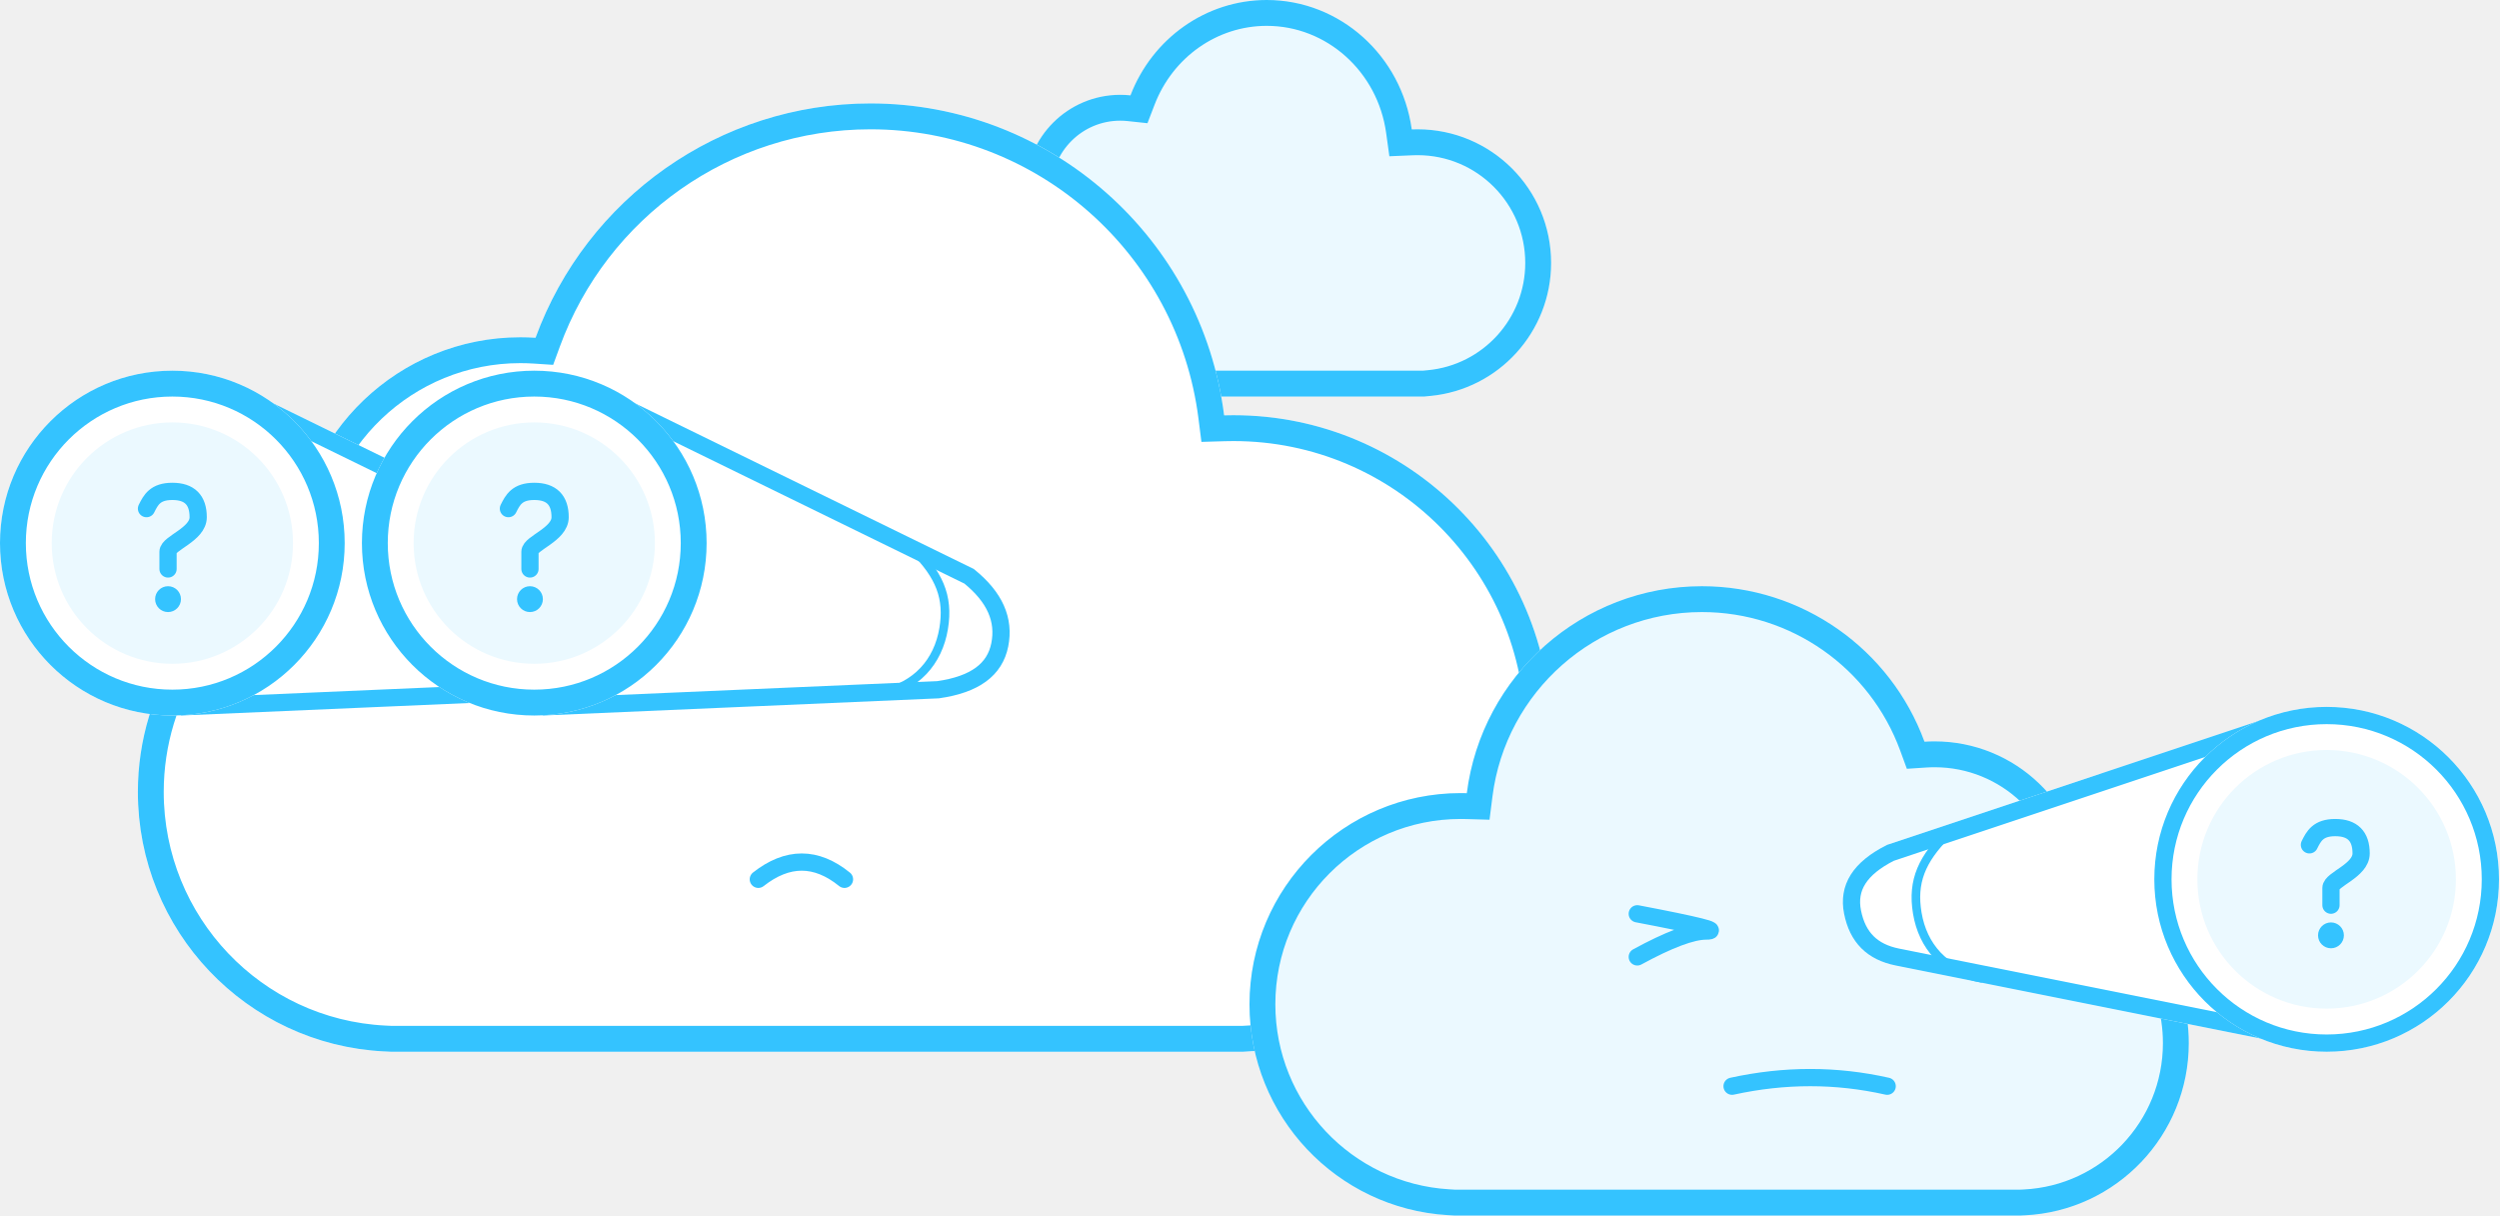
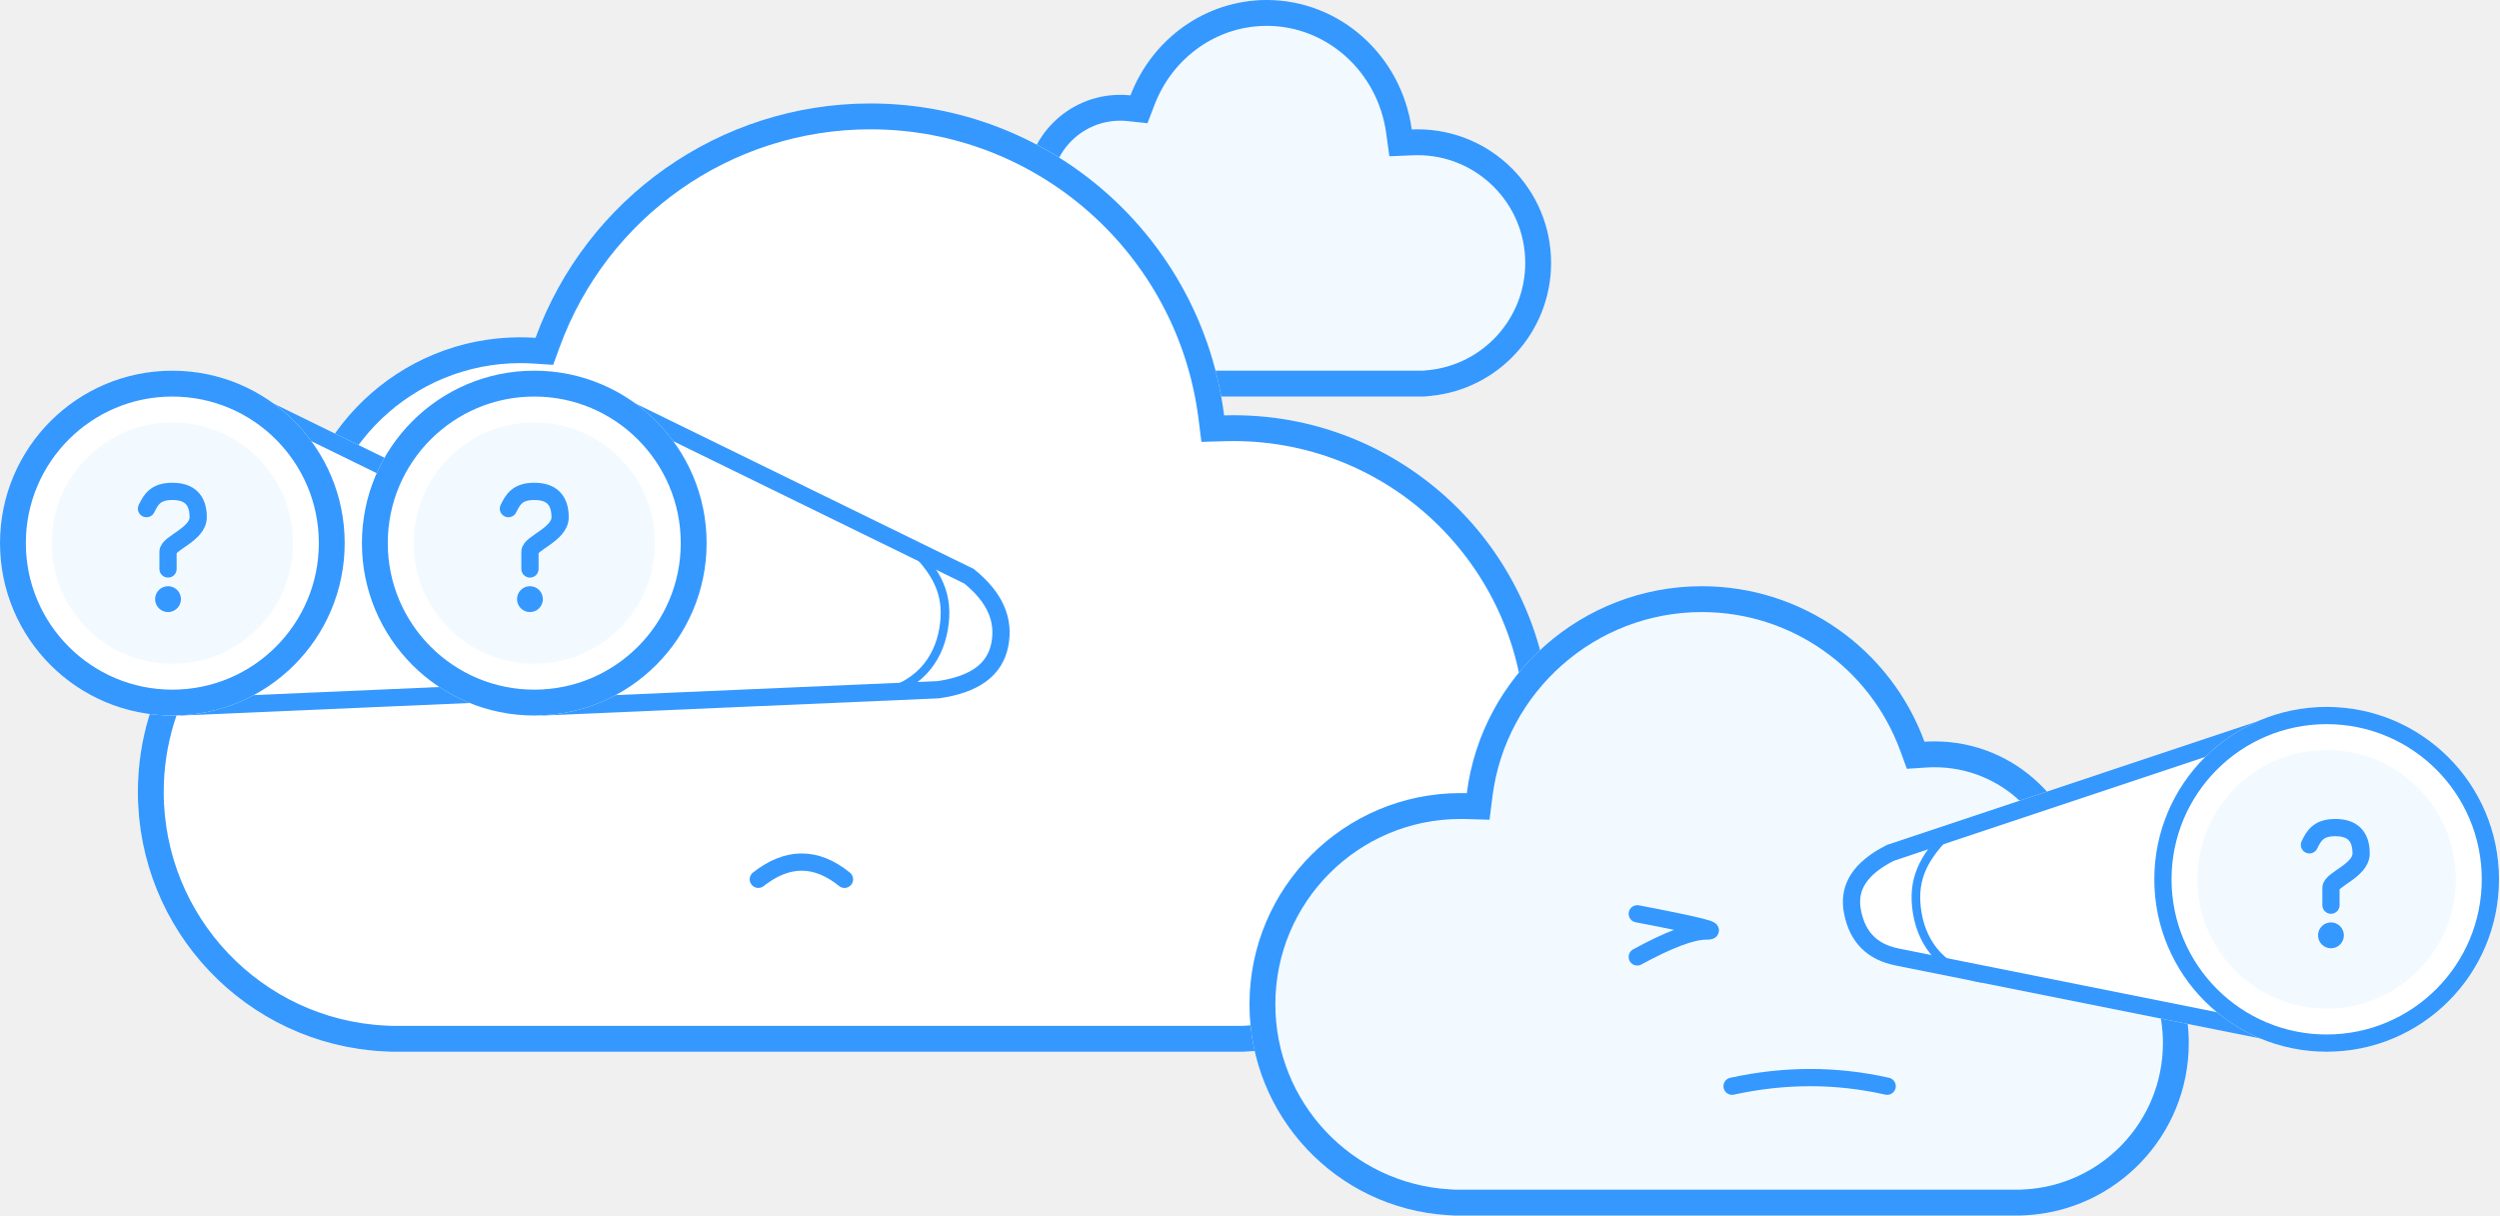
<svg xmlns="http://www.w3.org/2000/svg" xmlns:xlink="http://www.w3.org/1999/xlink" viewBox="0 0 290 141" version="1.1" id="rkh1wxmRz">
-   <style>@-webkit-keyframes rk3xnJwe70f_rkYqa_U0G_Animation{35%{-webkit-transform: scale(1, 1);transform: scale(1, 1);}38.33%{-webkit-transform: scale(1, 0);transform: scale(1, 0);}40%{-webkit-transform: scale(1, 1);transform: scale(1, 1);}0%{-webkit-transform: scale(1, 1);transform: scale(1, 1);}100%{-webkit-transform: scale(1, 1);transform: scale(1, 1);}}@keyframes rk3xnJwe70f_rkYqa_U0G_Animation{35%{-webkit-transform: scale(1, 1);transform: scale(1, 1);}38.33%{-webkit-transform: scale(1, 0);transform: scale(1, 0);}40%{-webkit-transform: scale(1, 1);transform: scale(1, 1);}0%{-webkit-transform: scale(1, 1);transform: scale(1, 1);}100%{-webkit-transform: scale(1, 1);transform: scale(1, 1);}}@-webkit-keyframes r1yWnyvemCG_BkSzT_80f_Animation{35%{-webkit-transform: scale(1, 1);transform: scale(1, 1);}38.33%{-webkit-transform: scale(1, 0);transform: scale(1, 0);}40%{-webkit-transform: scale(1, 1);transform: scale(1, 1);}0%{-webkit-transform: scale(1, 1);transform: scale(1, 1);}100%{-webkit-transform: scale(1, 1);transform: scale(1, 1);}}@keyframes r1yWnyvemCG_BkSzT_80f_Animation{35%{-webkit-transform: scale(1, 1);transform: scale(1, 1);}38.33%{-webkit-transform: scale(1, 0);transform: scale(1, 0);}40%{-webkit-transform: scale(1, 1);transform: scale(1, 1);}0%{-webkit-transform: scale(1, 1);transform: scale(1, 1);}100%{-webkit-transform: scale(1, 1);transform: scale(1, 1);}}@-webkit-keyframes rJXbnJPe7Af_BJdTt_I0f_Animation{0%{-webkit-transform: translate(0px, 0px);transform: translate(0px, 0px);}40%{-webkit-transform: translate(0px, -3px);transform: translate(0px, -3px);}75%{-webkit-transform: translate(0px, 0px);transform: translate(0px, 0px);}100%{-webkit-transform: translate(0px, 0px);transform: translate(0px, 0px);}}@keyframes rJXbnJPe7Af_BJdTt_I0f_Animation{0%{-webkit-transform: translate(0px, 0px);transform: translate(0px, 0px);}40%{-webkit-transform: translate(0px, -3px);transform: translate(0px, -3px);}75%{-webkit-transform: translate(0px, 0px);transform: translate(0px, 0px);}100%{-webkit-transform: translate(0px, 0px);transform: translate(0px, 0px);}}@-webkit-keyframes r1d-hkDgX0f_HJ7dF_LAf_Animation{0%{-webkit-transform: scale(1, 1);transform: scale(1, 1);}15%{-webkit-transform: scale(0.83, 1);transform: scale(0.83, 1);}30%{-webkit-transform: scale(0.83, 1);transform: scale(0.83, 1);}45%{-webkit-transform: scale(1, 1);transform: scale(1, 1);}100%{-webkit-transform: scale(1, 1);transform: scale(1, 1);}}@keyframes r1d-hkDgX0f_HJ7dF_LAf_Animation{0%{-webkit-transform: scale(1, 1);transform: scale(1, 1);}15%{-webkit-transform: scale(0.83, 1);transform: scale(0.83, 1);}30%{-webkit-transform: scale(0.83, 1);transform: scale(0.83, 1);}45%{-webkit-transform: scale(1, 1);transform: scale(1, 1);}100%{-webkit-transform: scale(1, 1);transform: scale(1, 1);}}@-webkit-keyframes ry6Z2JweQAG_Hys-FdLAf_Animation{0%{-webkit-transform: translate(0px, 0px);transform: translate(0px, 0px);}15%{-webkit-transform: translate(8px, 0px);transform: translate(8px, 0px);}30%{-webkit-transform: translate(8px, 0px);transform: translate(8px, 0px);}45%{-webkit-transform: translate(0px, 0px);transform: translate(0px, 0px);}100%{-webkit-transform: translate(0px, 0px);transform: translate(0px, 0px);}}@keyframes ry6Z2JweQAG_Hys-FdLAf_Animation{0%{-webkit-transform: translate(0px, 0px);transform: translate(0px, 0px);}15%{-webkit-transform: translate(8px, 0px);transform: translate(8px, 0px);}30%{-webkit-transform: translate(8px, 0px);transform: translate(8px, 0px);}45%{-webkit-transform: translate(0px, 0px);transform: translate(0px, 0px);}100%{-webkit-transform: translate(0px, 0px);transform: translate(0px, 0px);}}@-webkit-keyframes S1L2JvemCG_HklOvOU0G_Animation{0%{-webkit-transform: translate(0px, -3px);transform: translate(0px, -3px);}50%{-webkit-transform: translate(0px, 3px);transform: translate(0px, 3px);}100%{-webkit-transform: translate(0px, -3px);transform: translate(0px, -3px);}}@keyframes S1L2JvemCG_HklOvOU0G_Animation{0%{-webkit-transform: translate(0px, -3px);transform: translate(0px, -3px);}50%{-webkit-transform: translate(0px, 3px);transform: translate(0px, 3px);}100%{-webkit-transform: translate(0px, -3px);transform: translate(0px, -3px);}}@-webkit-keyframes rki2kvx7Az_Sy0jHdUCG_Animation{0%{-webkit-transform: scale(1, 1);transform: scale(1, 1);}35%{-webkit-transform: scale(0.76, 1);transform: scale(0.76, 1);}40%{-webkit-transform: scale(0.73, 1);transform: scale(0.73, 1);}75%{-webkit-transform: scale(1, 1);transform: scale(1, 1);}100%{-webkit-transform: scale(1, 1);transform: scale(1, 1);}}@keyframes rki2kvx7Az_Sy0jHdUCG_Animation{0%{-webkit-transform: scale(1, 1);transform: scale(1, 1);}35%{-webkit-transform: scale(0.76, 1);transform: scale(0.76, 1);}40%{-webkit-transform: scale(0.73, 1);transform: scale(0.73, 1);}75%{-webkit-transform: scale(1, 1);transform: scale(1, 1);}100%{-webkit-transform: scale(1, 1);transform: scale(1, 1);}}@-webkit-keyframes r1eenyDxXAz_B1kwrdI0G_Animation{0%{-webkit-transform: scale(1, 1);transform: scale(1, 1);}35%{-webkit-transform: scale(0.76, 1);transform: scale(0.76, 1);}40%{-webkit-transform: scale(0.73, 1);transform: scale(0.73, 1);}75%{-webkit-transform: scale(1, 1);transform: scale(1, 1);}100%{-webkit-transform: scale(1, 1);transform: scale(1, 1);}}@keyframes r1eenyDxXAz_B1kwrdI0G_Animation{0%{-webkit-transform: scale(1, 1);transform: scale(1, 1);}35%{-webkit-transform: scale(0.76, 1);transform: scale(0.76, 1);}40%{-webkit-transform: scale(0.73, 1);transform: scale(0.73, 1);}75%{-webkit-transform: scale(1, 1);transform: scale(1, 1);}100%{-webkit-transform: scale(1, 1);transform: scale(1, 1);}}@-webkit-keyframes S1XlhkvlXCM_r1DMH_8RG_Animation{0%{-webkit-transform: translate(0px, 0px);transform: translate(0px, 0px);}35%{-webkit-transform: translate(12px, 0px);transform: translate(12px, 0px);}40%{-webkit-transform: translate(12px, 0px);transform: translate(12px, 0px);}75%{-webkit-transform: translate(0px, 0px);transform: translate(0px, 0px);}100%{-webkit-transform: translate(0px, 0px);transform: translate(0px, 0px);}}@keyframes S1XlhkvlXCM_r1DMH_8RG_Animation{0%{-webkit-transform: translate(0px, 0px);transform: translate(0px, 0px);}35%{-webkit-transform: translate(12px, 0px);transform: translate(12px, 0px);}40%{-webkit-transform: translate(12px, 0px);transform: translate(12px, 0px);}75%{-webkit-transform: translate(0px, 0px);transform: translate(0px, 0px);}100%{-webkit-transform: translate(0px, 0px);transform: translate(0px, 0px);}}#rkh1wxmRz *{-webkit-animation-duration: 2s;animation-duration: 2s;-webkit-animation-iteration-count: infinite;animation-iteration-count: infinite;-webkit-animation-timing-function: cubic-bezier(0, 0, 1, 1);animation-timing-function: cubic-bezier(0, 0, 1, 1);}#H1gh1Pem0G{stroke: none;stroke-width: 1;fill: none;}#ByZ3kvgQCz{-webkit-transform:  translate(-539px, -236px);transform:  translate(-539px, -236px);}#S1MnJDl70M{-webkit-transform:  translate(539px, 236px);transform:  translate(539px, 236px);}#BkQhywx7AM{-webkit-transform:  translate(145.5px, 23px) scale(-1, 1) translate(-145.5px, -23px);transform:  translate(145.5px, 23px) scale(-1, 1) translate(-145.5px, -23px);}#BJEhkwlQRM{fill: #EBF9FF;}#S1B2kveQAG{stroke: #34C3FF;stroke-width: 3;}#S1L2JvemCG{-webkit-transform:  translate(0px, 15px);transform:  translate(0px, 15px);}#Hyw3yDe70G{-webkit-transform:  translate(98px, 55px) scale(-1, 1) translate(-98px, -55px);transform:  translate(98px, 55px) scale(-1, 1) translate(-98px, -55px);}#Sy_2yveXAz{fill: #FFFFFF;}#r1YnJPgmCG{stroke: #34C3FF;stroke-width: 3;}#HJ9hJwgXRf{-webkit-transform:  translate(0px, 31px);transform:  translate(0px, 31px);}#rki2kvx7Az{-webkit-transform:  translate(63px, 1px);transform:  translate(63px, 1px);}#Hy631vgQAf{fill: #FFFFFF;}#SkA2kwgXAf{stroke: #34C3FF;stroke-width: 2;}#SyJghyDxX0z{fill: #34C3FF;}#SJbxnyDgQRf{fill: #FFFFFF;}#S1zlhyPx7CM{stroke: #34C3FF;stroke-width: 2;}#S1Se3JDgX0G{fill: #FFFFFF;}#S1Ie3yvlm0G{stroke: #34C3FF;stroke-width: 3;}#H1dl3Jwlm0M{fill: #FFFFFF;}#HkFl31vgmAf{stroke: #34C3FF;stroke-width: 3;}#HJ5lnJPe7AM{fill: #EBF9FF;}#HJieh1Plm0f{fill: #EBF9FF;}#rk3xnJwe70f{-webkit-transform:  translate(17px, 14px);transform:  translate(17px, 14px);}#S16e21wxQCM{fill: #34C3FF;}#HkRg3JDxmCz{stroke: #34C3FF;stroke-width: 2;}#r1yWnyvemCG{-webkit-transform:  translate(59px, 14px);transform:  translate(59px, 14px);}#Byg-nyPxXAz{fill: #34C3FF;}#B1-Zhkwxm0G{stroke: #34C3FF;stroke-width: 2;}#H1zZh1vemAz{stroke: #34C3FF;stroke-width: 2;}#rJXbnJPe7Af{-webkit-transform:  translate(145px, 68px);transform:  translate(145px, 68px);}#BkSZhyPlQ0M{fill: #EBF9FF;}#SyU-3kvgXAG{stroke: #34C3FF;stroke-width: 3;}#rJDWnkDg70G{-webkit-transform:  translate(106.5px, 34px) scale(-1, 1) translate(-106.5px, -34px) translate(68px, 14px);transform:  translate(106.5px, 34px) scale(-1, 1) translate(-106.5px, -34px) translate(68px, 14px);}#r1d-hkDgX0f{-webkit-transform:  translate(25px, 1px);transform:  translate(25px, 1px);}#ryc-3JPlXAf{fill: #FFFFFF;}#BJiZ2Jvgm0z{stroke: #34C3FF;stroke-width: 2;}#B12bnJDlQ0M{fill: #34C3FF;}#Syyz2yPeQCz{fill: #FFFFFF;}#HkgGnkDeXAM{stroke: #34C3FF;stroke-width: 2;}#S1WGnkPeQCf{fill: #EBF9FF;}#HkMfhyvlXCM{-webkit-transform:  translate(19px, 21px) scale(-1, 1) translate(-19px, -21px) translate(16px, 14px);transform:  translate(19px, 21px) scale(-1, 1) translate(-19px, -21px) translate(16px, 14px);}#Hy7M2ywemCM{fill: #34C3FF;}#Hy4G2kvg7AG{stroke: #34C3FF;stroke-width: 2;}#rJSGnyPl7Af{stroke: #34C3FF;stroke-width: 2;}#HyLfh1PlmRG{stroke: #34C3FF;stroke-width: 2;-webkit-transform:  translate(49.23981px, 40.5px) scale(1, -1) translate(-49.23981px, -40.5px);transform:  translate(49.23981px, 40.5px) scale(1, -1) translate(-49.23981px, -40.5px);}#S1XlhkvlXCM_r1DMH_8RG{-webkit-animation-name: S1XlhkvlXCM_r1DMH_8RG_Animation;animation-name: S1XlhkvlXCM_r1DMH_8RG_Animation;-webkit-transform-origin: 50% 50%;transform-origin: 50% 50%;transform-box: fill-box;-webkit-transform: translate(0px, 0px);transform: translate(0px, 0px);-webkit-animation-timing-function: cubic-bezier(0.42, 0, 1, 1);animation-timing-function: cubic-bezier(0.42, 0, 1, 1);}#r1eenyDxXAz_B1kwrdI0G{-webkit-animation-name: r1eenyDxXAz_B1kwrdI0G_Animation;animation-name: r1eenyDxXAz_B1kwrdI0G_Animation;-webkit-transform-origin: 100% 50%;transform-origin: 100% 50%;transform-box: fill-box;-webkit-transform: scale(1, 1);transform: scale(1, 1);-webkit-animation-timing-function: cubic-bezier(0.42, 0, 1, 1);animation-timing-function: cubic-bezier(0.42, 0, 1, 1);}#rki2kvx7Az_Sy0jHdUCG{-webkit-animation-name: rki2kvx7Az_Sy0jHdUCG_Animation;animation-name: rki2kvx7Az_Sy0jHdUCG_Animation;-webkit-transform-origin: 100% 50%;transform-origin: 100% 50%;transform-box: fill-box;-webkit-transform: scale(1, 1);transform: scale(1, 1);-webkit-animation-timing-function: cubic-bezier(0.42, 0, 1, 1);animation-timing-function: cubic-bezier(0.42, 0, 1, 1);}#S1L2JvemCG_HklOvOU0G{-webkit-animation-name: S1L2JvemCG_HklOvOU0G_Animation;animation-name: S1L2JvemCG_HklOvOU0G_Animation;-webkit-transform-origin: 50% 50%;transform-origin: 50% 50%;transform-box: fill-box;-webkit-transform: translate(0px, -3px);transform: translate(0px, -3px);-webkit-animation-timing-function: cubic-bezier(0.42, 0, 1, 1);animation-timing-function: cubic-bezier(0.42, 0, 1, 1);}#ry6Z2JweQAG_Hys-FdLAf{-webkit-animation-name: ry6Z2JweQAG_Hys-FdLAf_Animation;animation-name: ry6Z2JweQAG_Hys-FdLAf_Animation;-webkit-transform-origin: 50% 50%;transform-origin: 50% 50%;transform-box: fill-box;-webkit-transform: translate(0px, 0px);transform: translate(0px, 0px);-webkit-animation-timing-function: cubic-bezier(0.42, 0, 0.58, 1);animation-timing-function: cubic-bezier(0.42, 0, 0.58, 1);}#r1d-hkDgX0f_HJ7dF_LAf{-webkit-animation-name: r1d-hkDgX0f_HJ7dF_LAf_Animation;animation-name: r1d-hkDgX0f_HJ7dF_LAf_Animation;-webkit-transform-origin: 100% 50%;transform-origin: 100% 50%;transform-box: fill-box;-webkit-transform: scale(1, 1);transform: scale(1, 1);-webkit-animation-timing-function: cubic-bezier(0.42, 0, 0.58, 1);animation-timing-function: cubic-bezier(0.42, 0, 0.58, 1);}#rJXbnJPe7Af_BJdTt_I0f{-webkit-animation-name: rJXbnJPe7Af_BJdTt_I0f_Animation;animation-name: rJXbnJPe7Af_BJdTt_I0f_Animation;-webkit-transform-origin: 50% 50%;transform-origin: 50% 50%;transform-box: fill-box;-webkit-transform: translate(0px, 0px);transform: translate(0px, 0px);}#r1yWnyvemCG_BkSzT_80f{-webkit-animation-name: r1yWnyvemCG_BkSzT_80f_Animation;animation-name: r1yWnyvemCG_BkSzT_80f_Animation;-webkit-transform-origin: 50% 50%;transform-origin: 50% 50%;transform-box: fill-box;-webkit-transform: scale(1, 1);transform: scale(1, 1);}#rk3xnJwe70f_rkYqa_U0G{-webkit-animation-name: rk3xnJwe70f_rkYqa_U0G_Animation;animation-name: rk3xnJwe70f_rkYqa_U0G_Animation;-webkit-transform-origin: 50% 50%;transform-origin: 50% 50%;transform-box: fill-box;-webkit-transform: scale(1, 1);transform: scale(1, 1);}</style>
+   <style>@-webkit-keyframes rk3xnJwe70f_rkYqa_U0G_Animation{35%{-webkit-transform: scale(1, 1);transform: scale(1, 1);}38.33%{-webkit-transform: scale(1, 0);transform: scale(1, 0);}40%{-webkit-transform: scale(1, 1);transform: scale(1, 1);}0%{-webkit-transform: scale(1, 1);transform: scale(1, 1);}100%{-webkit-transform: scale(1, 1);transform: scale(1, 1);}}@keyframes rk3xnJwe70f_rkYqa_U0G_Animation{35%{-webkit-transform: scale(1, 1);transform: scale(1, 1);}38.33%{-webkit-transform: scale(1, 0);transform: scale(1, 0);}40%{-webkit-transform: scale(1, 1);transform: scale(1, 1);}0%{-webkit-transform: scale(1, 1);transform: scale(1, 1);}100%{-webkit-transform: scale(1, 1);transform: scale(1, 1);}}@-webkit-keyframes r1yWnyvemCG_BkSzT_80f_Animation{35%{-webkit-transform: scale(1, 1);transform: scale(1, 1);}38.33%{-webkit-transform: scale(1, 0);transform: scale(1, 0);}40%{-webkit-transform: scale(1, 1);transform: scale(1, 1);}0%{-webkit-transform: scale(1, 1);transform: scale(1, 1);}100%{-webkit-transform: scale(1, 1);transform: scale(1, 1);}}@keyframes r1yWnyvemCG_BkSzT_80f_Animation{35%{-webkit-transform: scale(1, 1);transform: scale(1, 1);}38.33%{-webkit-transform: scale(1, 0);transform: scale(1, 0);}40%{-webkit-transform: scale(1, 1);transform: scale(1, 1);}0%{-webkit-transform: scale(1, 1);transform: scale(1, 1);}100%{-webkit-transform: scale(1, 1);transform: scale(1, 1);}}@-webkit-keyframes rJXbnJPe7Af_BJdTt_I0f_Animation{0%{-webkit-transform: translate(0px, 0px);transform: translate(0px, 0px);}40%{-webkit-transform: translate(0px, -3px);transform: translate(0px, -3px);}75%{-webkit-transform: translate(0px, 0px);transform: translate(0px, 0px);}100%{-webkit-transform: translate(0px, 0px);transform: translate(0px, 0px);}}@keyframes rJXbnJPe7Af_BJdTt_I0f_Animation{0%{-webkit-transform: translate(0px, 0px);transform: translate(0px, 0px);}40%{-webkit-transform: translate(0px, -3px);transform: translate(0px, -3px);}75%{-webkit-transform: translate(0px, 0px);transform: translate(0px, 0px);}100%{-webkit-transform: translate(0px, 0px);transform: translate(0px, 0px);}}@-webkit-keyframes r1d-hkDgX0f_HJ7dF_LAf_Animation{0%{-webkit-transform: scale(1, 1);transform: scale(1, 1);}15%{-webkit-transform: scale(0.83, 1);transform: scale(0.83, 1);}30%{-webkit-transform: scale(0.83, 1);transform: scale(0.83, 1);}45%{-webkit-transform: scale(1, 1);transform: scale(1, 1);}100%{-webkit-transform: scale(1, 1);transform: scale(1, 1);}}@keyframes r1d-hkDgX0f_HJ7dF_LAf_Animation{0%{-webkit-transform: scale(1, 1);transform: scale(1, 1);}15%{-webkit-transform: scale(0.83, 1);transform: scale(0.83, 1);}30%{-webkit-transform: scale(0.83, 1);transform: scale(0.83, 1);}45%{-webkit-transform: scale(1, 1);transform: scale(1, 1);}100%{-webkit-transform: scale(1, 1);transform: scale(1, 1);}}@-webkit-keyframes ry6Z2JweQAG_Hys-FdLAf_Animation{0%{-webkit-transform: translate(0px, 0px);transform: translate(0px, 0px);}15%{-webkit-transform: translate(8px, 0px);transform: translate(8px, 0px);}30%{-webkit-transform: translate(8px, 0px);transform: translate(8px, 0px);}45%{-webkit-transform: translate(0px, 0px);transform: translate(0px, 0px);}100%{-webkit-transform: translate(0px, 0px);transform: translate(0px, 0px);}}@keyframes ry6Z2JweQAG_Hys-FdLAf_Animation{0%{-webkit-transform: translate(0px, 0px);transform: translate(0px, 0px);}15%{-webkit-transform: translate(8px, 0px);transform: translate(8px, 0px);}30%{-webkit-transform: translate(8px, 0px);transform: translate(8px, 0px);}45%{-webkit-transform: translate(0px, 0px);transform: translate(0px, 0px);}100%{-webkit-transform: translate(0px, 0px);transform: translate(0px, 0px);}}@-webkit-keyframes S1L2JvemCG_HklOvOU0G_Animation{0%{-webkit-transform: translate(0px, -3px);transform: translate(0px, -3px);}50%{-webkit-transform: translate(0px, 3px);transform: translate(0px, 3px);}100%{-webkit-transform: translate(0px, -3px);transform: translate(0px, -3px);}}@keyframes S1L2JvemCG_HklOvOU0G_Animation{0%{-webkit-transform: translate(0px, -3px);transform: translate(0px, -3px);}50%{-webkit-transform: translate(0px, 3px);transform: translate(0px, 3px);}100%{-webkit-transform: translate(0px, -3px);transform: translate(0px, -3px);}}@-webkit-keyframes rki2kvx7Az_Sy0jHdUCG_Animation{0%{-webkit-transform: scale(1, 1);transform: scale(1, 1);}35%{-webkit-transform: scale(0.76, 1);transform: scale(0.76, 1);}40%{-webkit-transform: scale(0.73, 1);transform: scale(0.73, 1);}75%{-webkit-transform: scale(1, 1);transform: scale(1, 1);}100%{-webkit-transform: scale(1, 1);transform: scale(1, 1);}}@keyframes rki2kvx7Az_Sy0jHdUCG_Animation{0%{-webkit-transform: scale(1, 1);transform: scale(1, 1);}35%{-webkit-transform: scale(0.76, 1);transform: scale(0.76, 1);}40%{-webkit-transform: scale(0.73, 1);transform: scale(0.73, 1);}75%{-webkit-transform: scale(1, 1);transform: scale(1, 1);}100%{-webkit-transform: scale(1, 1);transform: scale(1, 1);}}@-webkit-keyframes r1eenyDxXAz_B1kwrdI0G_Animation{0%{-webkit-transform: scale(1, 1);transform: scale(1, 1);}35%{-webkit-transform: scale(0.76, 1);transform: scale(0.76, 1);}40%{-webkit-transform: scale(0.73, 1);transform: scale(0.73, 1);}75%{-webkit-transform: scale(1, 1);transform: scale(1, 1);}100%{-webkit-transform: scale(1, 1);transform: scale(1, 1);}}@keyframes r1eenyDxXAz_B1kwrdI0G_Animation{0%{-webkit-transform: scale(1, 1);transform: scale(1, 1);}35%{-webkit-transform: scale(0.76, 1);transform: scale(0.76, 1);}40%{-webkit-transform: scale(0.73, 1);transform: scale(0.73, 1);}75%{-webkit-transform: scale(1, 1);transform: scale(1, 1);}100%{-webkit-transform: scale(1, 1);transform: scale(1, 1);}}@-webkit-keyframes S1XlhkvlXCM_r1DMH_8RG_Animation{0%{-webkit-transform: translate(0px, 0px);transform: translate(0px, 0px);}35%{-webkit-transform: translate(12px, 0px);transform: translate(12px, 0px);}40%{-webkit-transform: translate(12px, 0px);transform: translate(12px, 0px);}75%{-webkit-transform: translate(0px, 0px);transform: translate(0px, 0px);}100%{-webkit-transform: translate(0px, 0px);transform: translate(0px, 0px);}}@keyframes S1XlhkvlXCM_r1DMH_8RG_Animation{0%{-webkit-transform: translate(0px, 0px);transform: translate(0px, 0px);}35%{-webkit-transform: translate(12px, 0px);transform: translate(12px, 0px);}40%{-webkit-transform: translate(12px, 0px);transform: translate(12px, 0px);}75%{-webkit-transform: translate(0px, 0px);transform: translate(0px, 0px);}100%{-webkit-transform: translate(0px, 0px);transform: translate(0px, 0px);}}#rkh1wxmRz *{-webkit-animation-duration: 2s;animation-duration: 2s;-webkit-animation-iteration-count: infinite;animation-iteration-count: infinite;-webkit-animation-timing-function: cubic-bezier(0, 0, 1, 1);animation-timing-function: cubic-bezier(0, 0, 1, 1);}#H1gh1Pem0G{stroke: none;stroke-width: 1;fill: none;}#ByZ3kvgQCz{-webkit-transform:  translate(-539px, -236px);transform:  translate(-539px, -236px);}#S1MnJDl70M{-webkit-transform:  translate(539px, 236px);transform:  translate(539px, 236px);}#BkQhywx7AM{-webkit-transform:  translate(145.5px, 23px) scale(-1, 1) translate(-145.5px, -23px);transform:  translate(145.5px, 23px) scale(-1, 1) translate(-145.5px, -23px);}#BJEhkwlQRM{fill: #F2FAFF;}#S1B2kveQAG{stroke: #3498FF;stroke-width: 3;}#S1L2JvemCG{-webkit-transform:  translate(0px, 15px);transform:  translate(0px, 15px);}#Hyw3yDe70G{-webkit-transform:  translate(98px, 55px) scale(-1, 1) translate(-98px, -55px);transform:  translate(98px, 55px) scale(-1, 1) translate(-98px, -55px);}#Sy_2yveXAz{fill: #FFFFFF;}#r1YnJPgmCG{stroke: #3498FF;stroke-width: 3;}#HJ9hJwgXRf{-webkit-transform:  translate(0px, 31px);transform:  translate(0px, 31px);}#rki2kvx7Az{-webkit-transform:  translate(63px, 1px);transform:  translate(63px, 1px);}#Hy631vgQAf{fill: #FFFFFF;}#SkA2kwgXAf{stroke: #3498FF;stroke-width: 2;}#SyJghyDxX0z{fill: #3498FF;}#SJbxnyDgQRf{fill: #FFFFFF;}#S1zlhyPx7CM{stroke: #3498FF;stroke-width: 2;}#S1Se3JDgX0G{fill: #FFFFFF;}#S1Ie3yvlm0G{stroke: #3498FF;stroke-width: 3;}#H1dl3Jwlm0M{fill: #FFFFFF;}#HkFl31vgmAf{stroke: #3498FF;stroke-width: 3;}#HJ5lnJPe7AM{fill: #F2FAFF;}#HJieh1Plm0f{fill: #F2FAFF;}#rk3xnJwe70f{-webkit-transform:  translate(17px, 14px);transform:  translate(17px, 14px);}#S16e21wxQCM{fill: #3498FF;}#HkRg3JDxmCz{stroke: #3498FF;stroke-width: 2;}#r1yWnyvemCG{-webkit-transform:  translate(59px, 14px);transform:  translate(59px, 14px);}#Byg-nyPxXAz{fill: #3498FF;}#B1-Zhkwxm0G{stroke: #3498FF;stroke-width: 2;}#H1zZh1vemAz{stroke: #3498FF;stroke-width: 2;}#rJXbnJPe7Af{-webkit-transform:  translate(145px, 68px);transform:  translate(145px, 68px);}#BkSZhyPlQ0M{fill: #F2FAFF;}#SyU-3kvgXAG{stroke: #3498FF;stroke-width: 3;}#rJDWnkDg70G{-webkit-transform:  translate(106.5px, 34px) scale(-1, 1) translate(-106.5px, -34px) translate(68px, 14px);transform:  translate(106.5px, 34px) scale(-1, 1) translate(-106.5px, -34px) translate(68px, 14px);}#r1d-hkDgX0f{-webkit-transform:  translate(25px, 1px);transform:  translate(25px, 1px);}#ryc-3JPlXAf{fill: #FFFFFF;}#BJiZ2Jvgm0z{stroke: #3498FF;stroke-width: 2;}#B12bnJDlQ0M{fill: #3498FF;}#Syyz2yPeQCz{fill: #FFFFFF;}#HkgGnkDeXAM{stroke: #3498FF;stroke-width: 2;}#S1WGnkPeQCf{fill: #F2FAFF;}#HkMfhyvlXCM{-webkit-transform:  translate(19px, 21px) scale(-1, 1) translate(-19px, -21px) translate(16px, 14px);transform:  translate(19px, 21px) scale(-1, 1) translate(-19px, -21px) translate(16px, 14px);}#Hy7M2ywemCM{fill: #3498FF;}#Hy4G2kvg7AG{stroke: #3498FF;stroke-width: 2;}#rJSGnyPl7Af{stroke: #3498FF;stroke-width: 2;}#HyLfh1PlmRG{stroke: #3498FF;stroke-width: 2;-webkit-transform:  translate(49.23981px, 40.5px) scale(1, -1) translate(-49.23981px, -40.5px);transform:  translate(49.23981px, 40.5px) scale(1, -1) translate(-49.23981px, -40.5px);}#S1XlhkvlXCM_r1DMH_8RG{-webkit-animation-name: S1XlhkvlXCM_r1DMH_8RG_Animation;animation-name: S1XlhkvlXCM_r1DMH_8RG_Animation;-webkit-transform-origin: 50% 50%;transform-origin: 50% 50%;transform-box: fill-box;-webkit-transform: translate(0px, 0px);transform: translate(0px, 0px);-webkit-animation-timing-function: cubic-bezier(0.42, 0, 1, 1);animation-timing-function: cubic-bezier(0.42, 0, 1, 1);}#r1eenyDxXAz_B1kwrdI0G{-webkit-animation-name: r1eenyDxXAz_B1kwrdI0G_Animation;animation-name: r1eenyDxXAz_B1kwrdI0G_Animation;-webkit-transform-origin: 100% 50%;transform-origin: 100% 50%;transform-box: fill-box;-webkit-transform: scale(1, 1);transform: scale(1, 1);-webkit-animation-timing-function: cubic-bezier(0.42, 0, 1, 1);animation-timing-function: cubic-bezier(0.42, 0, 1, 1);}#rki2kvx7Az_Sy0jHdUCG{-webkit-animation-name: rki2kvx7Az_Sy0jHdUCG_Animation;animation-name: rki2kvx7Az_Sy0jHdUCG_Animation;-webkit-transform-origin: 100% 50%;transform-origin: 100% 50%;transform-box: fill-box;-webkit-transform: scale(1, 1);transform: scale(1, 1);-webkit-animation-timing-function: cubic-bezier(0.42, 0, 1, 1);animation-timing-function: cubic-bezier(0.42, 0, 1, 1);}#S1L2JvemCG_HklOvOU0G{-webkit-animation-name: S1L2JvemCG_HklOvOU0G_Animation;animation-name: S1L2JvemCG_HklOvOU0G_Animation;-webkit-transform-origin: 50% 50%;transform-origin: 50% 50%;transform-box: fill-box;-webkit-transform: translate(0px, -3px);transform: translate(0px, -3px);-webkit-animation-timing-function: cubic-bezier(0.42, 0, 1, 1);animation-timing-function: cubic-bezier(0.42, 0, 1, 1);}#ry6Z2JweQAG_Hys-FdLAf{-webkit-animation-name: ry6Z2JweQAG_Hys-FdLAf_Animation;animation-name: ry6Z2JweQAG_Hys-FdLAf_Animation;-webkit-transform-origin: 50% 50%;transform-origin: 50% 50%;transform-box: fill-box;-webkit-transform: translate(0px, 0px);transform: translate(0px, 0px);-webkit-animation-timing-function: cubic-bezier(0.42, 0, 0.58, 1);animation-timing-function: cubic-bezier(0.42, 0, 0.58, 1);}#r1d-hkDgX0f_HJ7dF_LAf{-webkit-animation-name: r1d-hkDgX0f_HJ7dF_LAf_Animation;animation-name: r1d-hkDgX0f_HJ7dF_LAf_Animation;-webkit-transform-origin: 100% 50%;transform-origin: 100% 50%;transform-box: fill-box;-webkit-transform: scale(1, 1);transform: scale(1, 1);-webkit-animation-timing-function: cubic-bezier(0.42, 0, 0.58, 1);animation-timing-function: cubic-bezier(0.42, 0, 0.58, 1);}#rJXbnJPe7Af_BJdTt_I0f{-webkit-animation-name: rJXbnJPe7Af_BJdTt_I0f_Animation;animation-name: rJXbnJPe7Af_BJdTt_I0f_Animation;-webkit-transform-origin: 50% 50%;transform-origin: 50% 50%;transform-box: fill-box;-webkit-transform: translate(0px, 0px);transform: translate(0px, 0px);}#r1yWnyvemCG_BkSzT_80f{-webkit-animation-name: r1yWnyvemCG_BkSzT_80f_Animation;animation-name: r1yWnyvemCG_BkSzT_80f_Animation;-webkit-transform-origin: 50% 50%;transform-origin: 50% 50%;transform-box: fill-box;-webkit-transform: scale(1, 1);transform: scale(1, 1);}#rk3xnJwe70f_rkYqa_U0G{-webkit-animation-name: rk3xnJwe70f_rkYqa_U0G_Animation;animation-name: rk3xnJwe70f_rkYqa_U0G_Animation;-webkit-transform-origin: 50% 50%;transform-origin: 50% 50%;transform-box: fill-box;-webkit-transform: scale(1, 1);transform: scale(1, 1);}</style>
  <defs>
    <path d="M125,45.928 C117.143,45.174 111,38.554 111,30.5 C111,21.94 117.94,15 126.5,15 C126.725,15 126.948,15.005 127.17,15.014 C128.343,6.527 135.431,0 144,0 C151.181,0 157.322,4.583 159.813,11.063 C160.203,11.021 160.599,11 161,11 C167.061,11 171.977,15.902 172,21.958 C176.698,23.842 180,28.3 180,33.5 C180,40.08 174.712,45.473 168,45.964 L168,46 L125,46 L125,45.928 Z" id="path-1" />
    <path d="M50.606,109.932 C31.298,108.764 16,92.712 16,73.082 C16,52.693 32.504,36.164 52.862,36.164 C53.224,36.164 53.585,36.17 53.945,36.18 C56.525,15.777 73.918,0 94.991,0 C112.84,0 128.05,11.319 133.853,27.181 C134.435,27.143 135.023,27.123 135.615,27.123 C149.73,27.123 161.252,38.248 161.915,52.221 C172.559,56.864 180,67.493 180,79.863 C180,96.002 167.333,109.178 151.413,109.963 L151.413,110 L50.606,110 L50.606,109.932 Z" id="path-2" />
    <path d="M5,0 L50,22 C53.333,24.667 54.667,27.667 54,31 C53.333,34.333 50.667,36.333 46,37 L0,39 L5,0 Z" id="path-3" />
    <path d="M26,1 L71,23 C74.333,25.667 75.667,28.667 75,32 C74.333,35.333 71.667,37.333 67,38 L21,40 L26,1 Z" id="path-4" />
    <circle id="path-5" cx="62" cy="20" r="20" />
    <circle id="path-6" cx="20" cy="20" r="20" />
    <path d="M23,72.955 C10.168,72.18 0,61.527 0,48.5 C0,34.969 10.969,24 24.5,24 C24.741,24 24.98,24.003 25.219,24.01 C26.934,10.47 38.494,0 52.5,0 C64.363,0 74.472,7.512 78.329,18.039 C78.716,18.013 79.107,18 79.5,18 C88.882,18 96.539,25.383 96.98,34.655 C104.054,37.737 109,44.791 109,53 C109,63.71 100.581,72.454 90,72.975 L90,73 L23,73 L23,72.955 Z" id="path-7" />
    <path d="M1,0 L46,15 C50,17 51.667,19.667 51,23 C50.333,26.333 48.333,28.333 45,29 L0,38 L1,0 Z" id="path-8" />
    <circle id="path-9" cx="20" cy="20" r="20" />
  </defs>
  <g id="H1gh1Pem0G" fill-rule="evenodd">
    <g id="ByZ3kvgQCz">
      <g id="S1MnJDl70M">
        <g id="BkQhywx7AM">
          <use fill-rule="evenodd" xlink:href="#path-1" id="BJEhkwlQRM" />
          <path d="M125.818,44.5 L167.447,44.5 L167.891,44.468 C173.868,44.03 178.5,39.246 178.5,33.5 C178.5,29.034 175.688,25.053 171.442,23.35 L170.504,22.974 L170.5,21.964 C170.48,16.732 166.233,12.5 161,12.5 C160.655,12.5 160.312,12.518 159.973,12.555 L158.827,12.678 L158.413,11.602 C156.086,5.549 150.405,1.5 144,1.5 C136.27,1.5 129.739,7.382 128.656,15.219 L128.469,16.571 L127.106,16.513 C126.905,16.504 126.703,16.5 126.5,16.5 C118.768,16.5 112.5,22.768 112.5,30.5 C112.5,37.727 118.002,43.749 125.143,44.435 L125.818,44.5 Z" id="S1B2kveQAG" />
        </g>
        <g id="S1L2JvemCG_HklOvOU0G" data-animator-group="true" data-animator-type="0">
          <g id="S1L2JvemCG">
            <g id="Hyw3yDe70G">
              <use fill-rule="evenodd" xlink:href="#path-2" id="Sy_2yveXAz" />
              <path d="M51.776,108.5 L150.625,108.5 L151.339,108.465 C166.517,107.716 178.5,95.146 178.5,79.863 C178.5,68.359 171.665,58.111 161.315,53.595 L160.461,53.223 L160.417,52.292 C159.789,39.07 148.881,28.623 135.615,28.623 C135.058,28.623 134.504,28.642 133.952,28.678 L132.83,28.752 L132.444,27.697 C126.734,12.09 111.861,1.5 94.991,1.5 C74.852,1.5 57.941,16.536 55.433,36.368 L55.262,37.719 L53.901,37.679 C53.556,37.669 53.209,37.664 52.862,37.664 C33.333,37.664 17.5,53.521 17.5,73.082 C17.5,91.836 32.097,107.31 50.696,108.435 L51.776,108.5 Z" id="r1YnJPgmCG" />
            </g>
            <g id="HJ9hJwgXRf">
              <g id="rki2kvx7Az_Sy0jHdUCG" data-animator-group="true" data-animator-type="2">
                <g id="rki2kvx7Az">
                  <g id="rkh2kDxXCG">
                    <use fill-rule="evenodd" xlink:href="#path-3" id="Hy631vgQAf" />
                    <path d="M5.814,1.511 L1.143,37.949 L45.859,36.01 C50.142,35.398 52.446,33.67 53.019,30.804 C53.602,27.893 52.456,25.278 49.46,22.849 L5.814,1.511 Z" id="SkA2kwgXAf" />
                  </g>
                  <path d="M42.744,20.15 L43,19 C46.333,22.2 47.667,25 47,29 C46.333,33 43.667,36.2 39,37 L39.236,35.937 C43.012,35.144 45.397,32.536 46.014,28.836 C46.57,25.497 45.651,23.075 42.744,20.15 Z" id="SyJghyDxX0z" fill-rule="nonzero" />
                </g>
              </g>
              <g id="r1eenyDxXAz_B1kwrdI0G" data-animator-group="true" data-animator-type="2">
                <g id="r1eenyDxXAz">
                  <use fill-rule="evenodd" xlink:href="#path-4" id="SJbxnyDgQRf" />
                  <path d="M26.814,2.511 L22.143,38.949 L66.859,37.01 C71.142,36.398 73.446,34.67 74.019,31.804 C74.602,28.893 73.456,26.278 70.46,23.849 L26.814,2.511 Z" id="S1zlhyPx7CM" />
                </g>
              </g>
              <g id="S1XlhkvlXCM_r1DMH_8RG" data-animator-group="true" data-animator-type="0">
                <g id="S1XlhkvlXCM">
                  <g id="rJNenJPxmCz">
                    <use fill-rule="evenodd" xlink:href="#path-5" id="S1Se3JDgX0G" />
                    <circle cx="62" cy="20" r="18.5" id="S1Ie3yvlm0G" />
                  </g>
                  <g id="BJvxhkwlXAM">
                    <use fill-rule="evenodd" xlink:href="#path-6" id="H1dl3Jwlm0M" />
                    <circle cx="20" cy="20" r="18.5" id="HkFl31vgmAf" />
                  </g>
                  <circle id="HJ5lnJPe7AM" cx="20" cy="20" r="14" />
                  <circle id="HJieh1Plm0f" cx="62" cy="20" r="14" />
                  <g id="rk3xnJwe70f_rkYqa_U0G" data-animator-group="true" data-animator-type="2">
                    <g id="rk3xnJwe70f">
                      <circle id="S16e21wxQCM" cx="2.5" cy="12.5" r="1.5" />
                      <path d="M0,2 C0.5,1 1,7.01660952e-14 3,5.68434189e-14 C5,1.15463195e-13 6,1 6,3 C6,5 2.5,6 2.5,7 C2.5,7 2.5,7.667 2.5,9" id="HkRg3JDxmCz" stroke-linecap="round" stroke-linejoin="round" />
                    </g>
                  </g>
                  <g id="r1yWnyvemCG_BkSzT_80f" data-animator-group="true" data-animator-type="2">
                    <g id="r1yWnyvemCG">
                      <circle id="Byg-nyPxXAz" cx="2.5" cy="12.5" r="1.5" />
                      <path d="M0,2 C0.5,1 1,7.01660952e-14 3,5.68434189e-14 C5,1.15463195e-13 6,1 6,3 C6,5 2.5,6 2.5,7 C2.5,7 2.5,7.667 2.5,9" id="B1-Zhkwxm0G" stroke-linecap="round" stroke-linejoin="round" />
                    </g>
                  </g>
                </g>
              </g>
            </g>
            <path d="M88,90 C89.694,88.667 91.373,88 93.037,88 C94.701,88 96.356,88.667 98,90" id="H1zZh1vemAz" stroke-linecap="round" />
          </g>
        </g>
        <g id="rJXbnJPe7Af_BJdTt_I0f" data-animator-group="true" data-animator-type="0">
          <g id="rJXbnJPe7Af">
            <g id="ByEbnJPxXCM">
              <use fill-rule="evenodd" xlink:href="#path-7" id="BkSZhyPlQ0M" />
              <path d="M23.793,71.5 L89.464,71.5 L89.926,71.477 C99.747,70.994 107.5,62.873 107.5,53 C107.5,45.568 103.078,38.948 96.381,36.031 L95.526,35.658 L95.482,34.727 C95.078,26.221 88.049,19.5 79.5,19.5 C79.141,19.5 78.784,19.512 78.428,19.535 L77.307,19.609 L76.921,18.555 C73.198,8.395 63.5,1.5 52.5,1.5 C39.369,1.5 28.342,11.289 26.707,24.199 L26.536,25.549 L25.176,25.51 C24.951,25.503 24.726,25.5 24.5,25.5 C11.797,25.5 1.5,35.797 1.5,48.5 C1.5,60.678 10.994,70.727 23.09,71.458 L23.793,71.5 Z" id="SyU-3kvgXAG" />
            </g>
            <g id="rJDWnkDg70G">
              <g id="r1d-hkDgX0f_HJ7dF_LAf" data-animator-group="true" data-animator-type="2">
                <g id="r1d-hkDgX0f">
                  <g id="SJFZ3yDxQ0f">
                    <use fill-rule="evenodd" xlink:href="#path-8" id="ryc-3JPlXAf" />
                    <path d="M1.964,1.375 L1.033,36.774 L44.804,28.019 C47.741,27.432 49.432,25.741 50.019,22.804 C50.585,19.976 49.197,17.735 45.615,15.926 L1.964,1.375 Z" id="BJiZ2Jvgm0z" />
                  </g>
                  <path d="M39,13 C42.333,16.2 43.667,19 43,23 C42.333,27 39.667,30.2 35,31 L35.236,29.937 C39.012,29.144 41.397,26.536 42.014,22.836 C42.57,19.497 41.651,17.075 38.744,14.15 L39,13 Z" id="B12bnJDlQ0M" fill-rule="nonzero" />
                </g>
              </g>
              <g id="ry6Z2JweQAG_Hys-FdLAf" data-animator-group="true" data-animator-type="0">
                <g id="ry6Z2JweQAG">
                  <g id="HyAZ3yDxXCz">
                    <use fill-rule="evenodd" xlink:href="#path-9" id="Syyz2yPeQCz" />
                    <circle cx="20" cy="20" r="19" id="HkgGnkDeXAM" />
                  </g>
                  <circle id="S1WGnkPeQCf" cx="20" cy="20" r="15" />
                  <g id="HkMfhyvlXCM">
                    <circle id="Hy7M2ywemCM" cx="2.5" cy="12.5" r="1.5" />
                    <path d="M0,2 C0.5,1 1,7.01660952e-14 3,5.68434189e-14 C5,1.15463195e-13 6,1 6,3 C6,5 2.5,6 2.5,7 C2.5,7 2.5,7.667 2.5,9" id="Hy4G2kvg7AG" stroke-linecap="round" stroke-linejoin="round" />
                  </g>
                </g>
              </g>
            </g>
            <path d="M56,58 C59.049,57.333 62.072,57 65.067,57 C68.063,57 71.04,57.333 74,58" id="rJSGnyPl7Af" stroke-linecap="round" />
            <path d="M45,38 C48.669,40 51.336,41 53,41 C54.664,41 51.998,41.667 45,43" id="HyLfh1PlmRG" stroke-linecap="round" />
          </g>
        </g>
      </g>
    </g>
  </g>
</svg>
